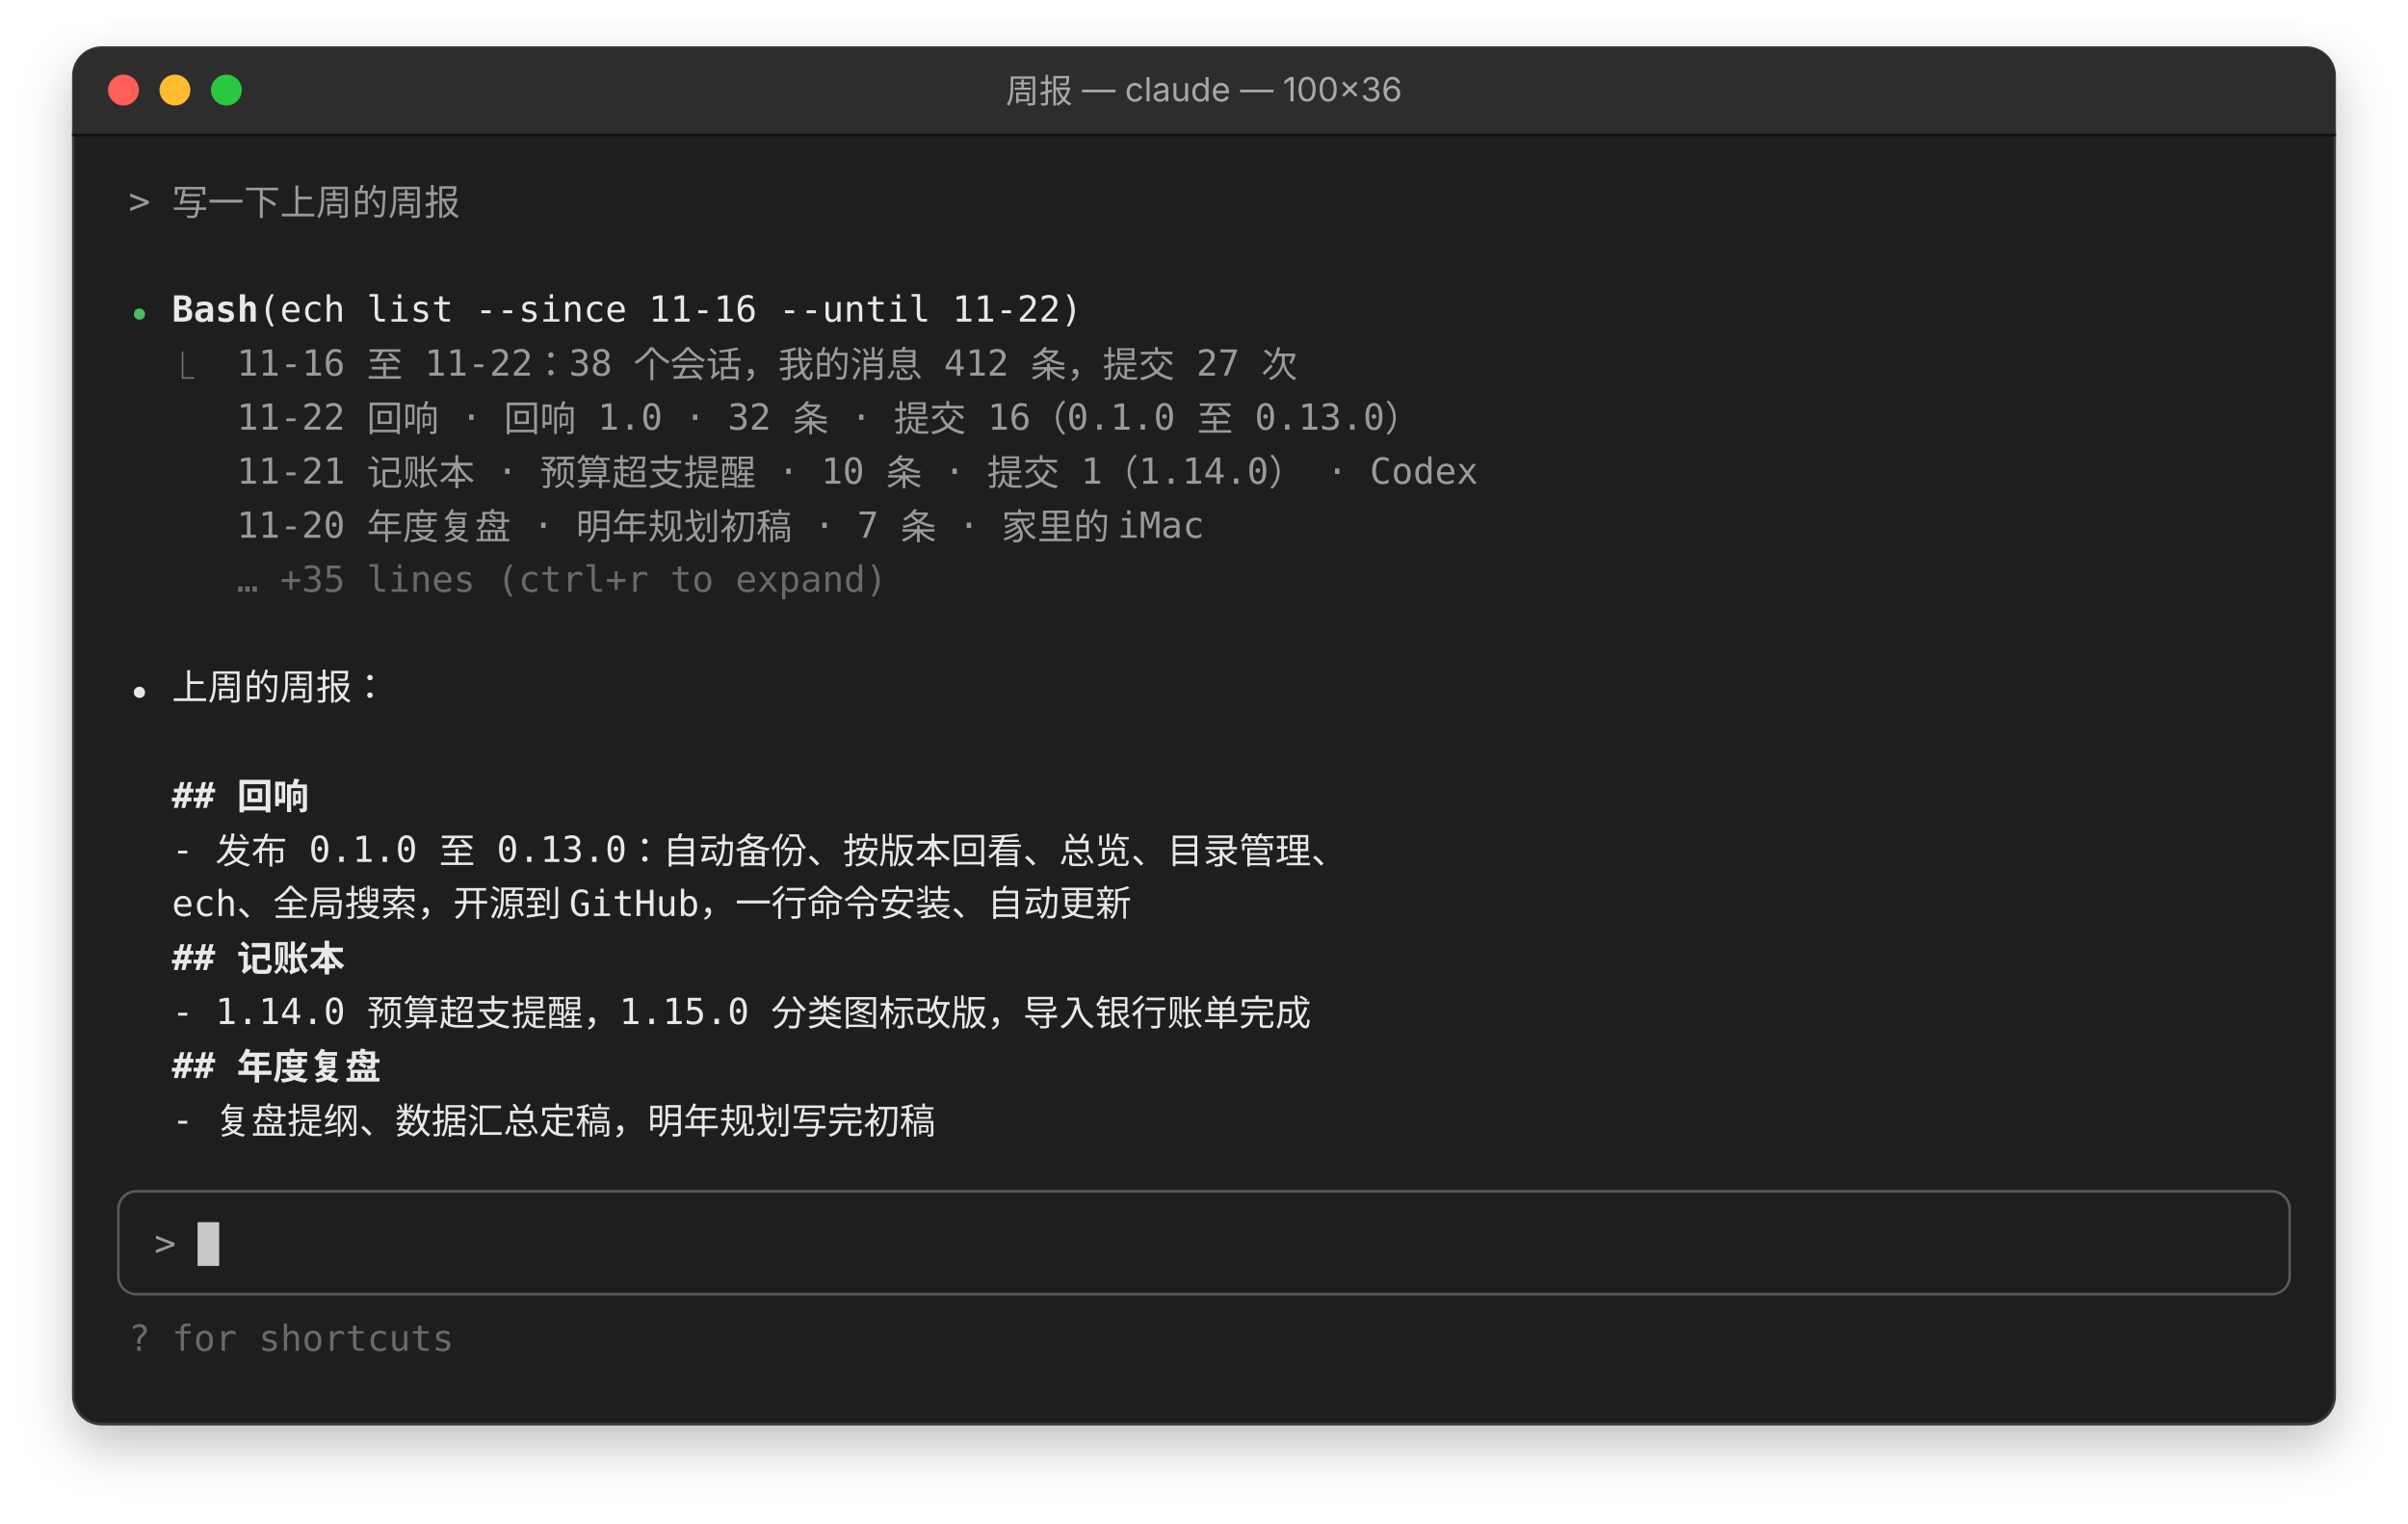
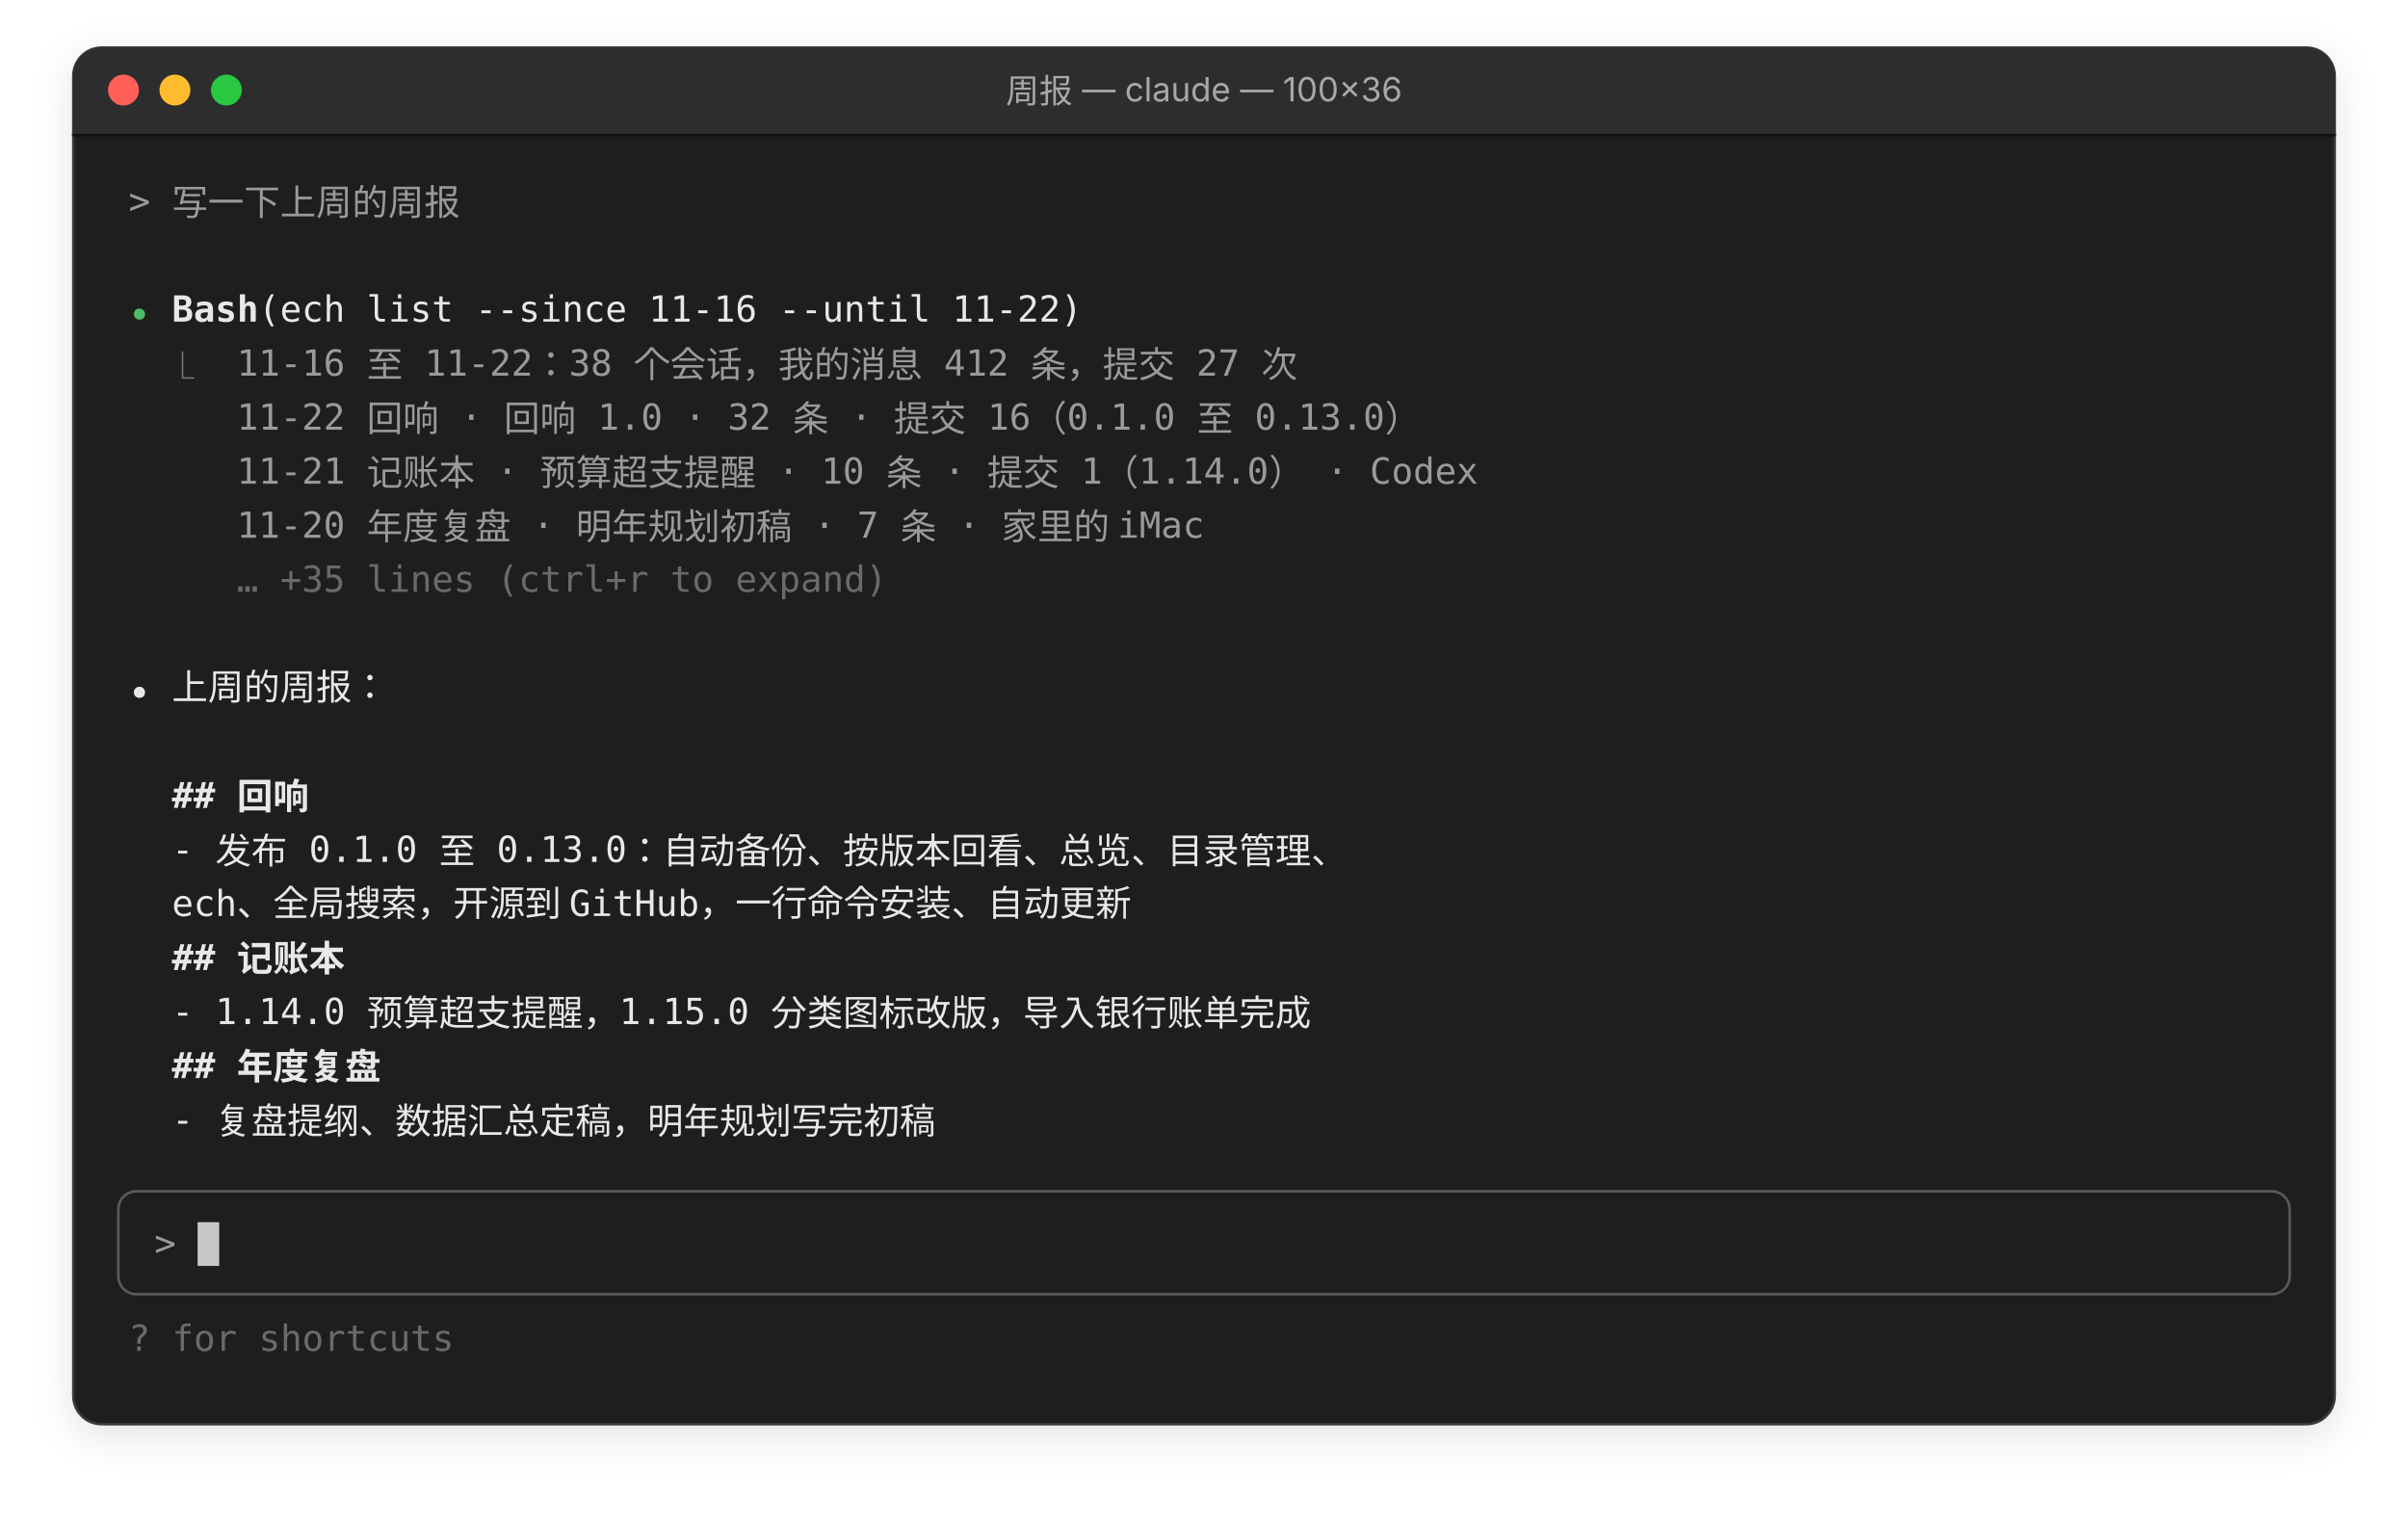
<svg xmlns="http://www.w3.org/2000/svg" viewBox="-28 -18 936 592" width="936" height="592" role="img" aria-label="在 Claude Code 里说写一下上周的周报，AI 调 ech list 拿到一周的会话、提交和版本，按项目写成周报">
  <defs>
    <filter id="sh" x="-10%" y="-10%" width="120%" height="130%">
-       <feDropShadow dx="0" dy="8" stdDeviation="10" flood-color="#000" flood-opacity=".25" />
+       <feDropShadow dx="0" dy="4" stdDeviation="8" flood-color="#000" flood-opacity=".12" />
    </filter>
  </defs>
  <rect x=".5" y=".5" width="879" height="535" rx="11" fill="#1e1e1e" filter="url(#sh)" />
  <style>text{font-family:"SF Mono",Menlo,Monaco,"PingFang SC",monospace;font-size:14px;white-space:pre}.ui{font-family:-apple-system,BlinkMacSystemFont,"PingFang SC",sans-serif;font-size:13px}</style>
  <rect x=".5" y=".5" width="879" height="535" rx="11" fill="#1e1e1e" stroke="#3a3a3a" />
  <path d="M.5 34 V11.5 a11 11 0 0 1 11 -11 H868.5 a11 11 0 0 1 11 11 V34 z" fill="#2d2d2d" />
  <line x1="0" y1="34.5" x2="880" y2="34.5" stroke="#111" />
  <circle cx="20" cy="17" r="6" fill="#ff5f57" />
  <circle cx="40" cy="17" r="6" fill="#febc2e" />
  <circle cx="60" cy="17" r="6" fill="#28c840" />
  <text class="ui" x="440.0" y="22" text-anchor="middle" fill="#a8a8a8">周报 — claude — 100×36</text>
  <text x="22.0" y="65" fill="#9a9a9a">&gt; 写一下上周的周报</text>
  <text x="22.0" y="107" fill="#4eba65">⏺</text>
  <text x="38.8" y="107" fill="#e8e8e8" font-weight="700">Bash</text>
  <text x="72.4" y="107" fill="#e8e8e8">(ech list --since 11-16 --until 11-22)</text>
  <text x="38.8" y="128" fill="#7a7a7a">⎿</text>
  <text x="64.0" y="128" fill="#9a9a9a">11-16 至 11-22：38 个会话，我的消息 412 条，提交 27 次</text>
  <text x="64.0" y="149" fill="#9a9a9a">11-22 回响 · 回响 1.0 · 32 条 · 提交 16（0.1.0 至 0.13.0）</text>
  <text x="64.0" y="170" fill="#9a9a9a">11-21 记账本 · 预算超支提醒 · 10 条 · 提交 1（1.14.0） · Codex</text>
  <text x="64.0" y="191" fill="#9a9a9a">11-20 年度复盘 · 明年规划初稿 · 7 条 · 家里的 iMac</text>
  <text x="64.0" y="212" fill="#6a6a6a">… +35 lines (ctrl+r to expand)</text>
  <text x="22.0" y="254" fill="#e8e8e8">⏺</text>
  <text x="38.8" y="254" fill="#e8e8e8">上周的周报：</text>
  <text x="38.8" y="296" fill="#e8e8e8" font-weight="700">## 回响</text>
  <text x="38.8" y="317" fill="#e8e8e8">- 发布 0.1.0 至 0.13.0：自动备份、按版本回看、总览、目录管理、</text>
  <text x="38.8" y="338" fill="#e8e8e8">  ech、全局搜索，开源到 GitHub，一行命令安装、自动更新</text>
  <text x="38.8" y="359" fill="#e8e8e8" font-weight="700">## 记账本</text>
  <text x="38.8" y="380" fill="#e8e8e8">- 1.14.0 预算超支提醒，1.15.0 分类图标改版，导入银行账单完成</text>
  <text x="38.8" y="401" fill="#e8e8e8" font-weight="700">## 年度复盘</text>
  <text x="38.8" y="422" fill="#e8e8e8">- 复盘提纲、数据汇总定稿，明年规划写完初稿</text>
  <rect x="18" y="445" width="844" height="40" rx="7" fill="none" stroke="#5a5a5a" />
  <text x="32" y="470" fill="#9a9a9a">&gt; </text>
  <rect x="48.8" y="457" width="8.4" height="17" fill="#c8c8c8" />
  <text x="22" y="507" fill="#6a6a6a" font-size="12.5">? for shortcuts</text>
</svg>
